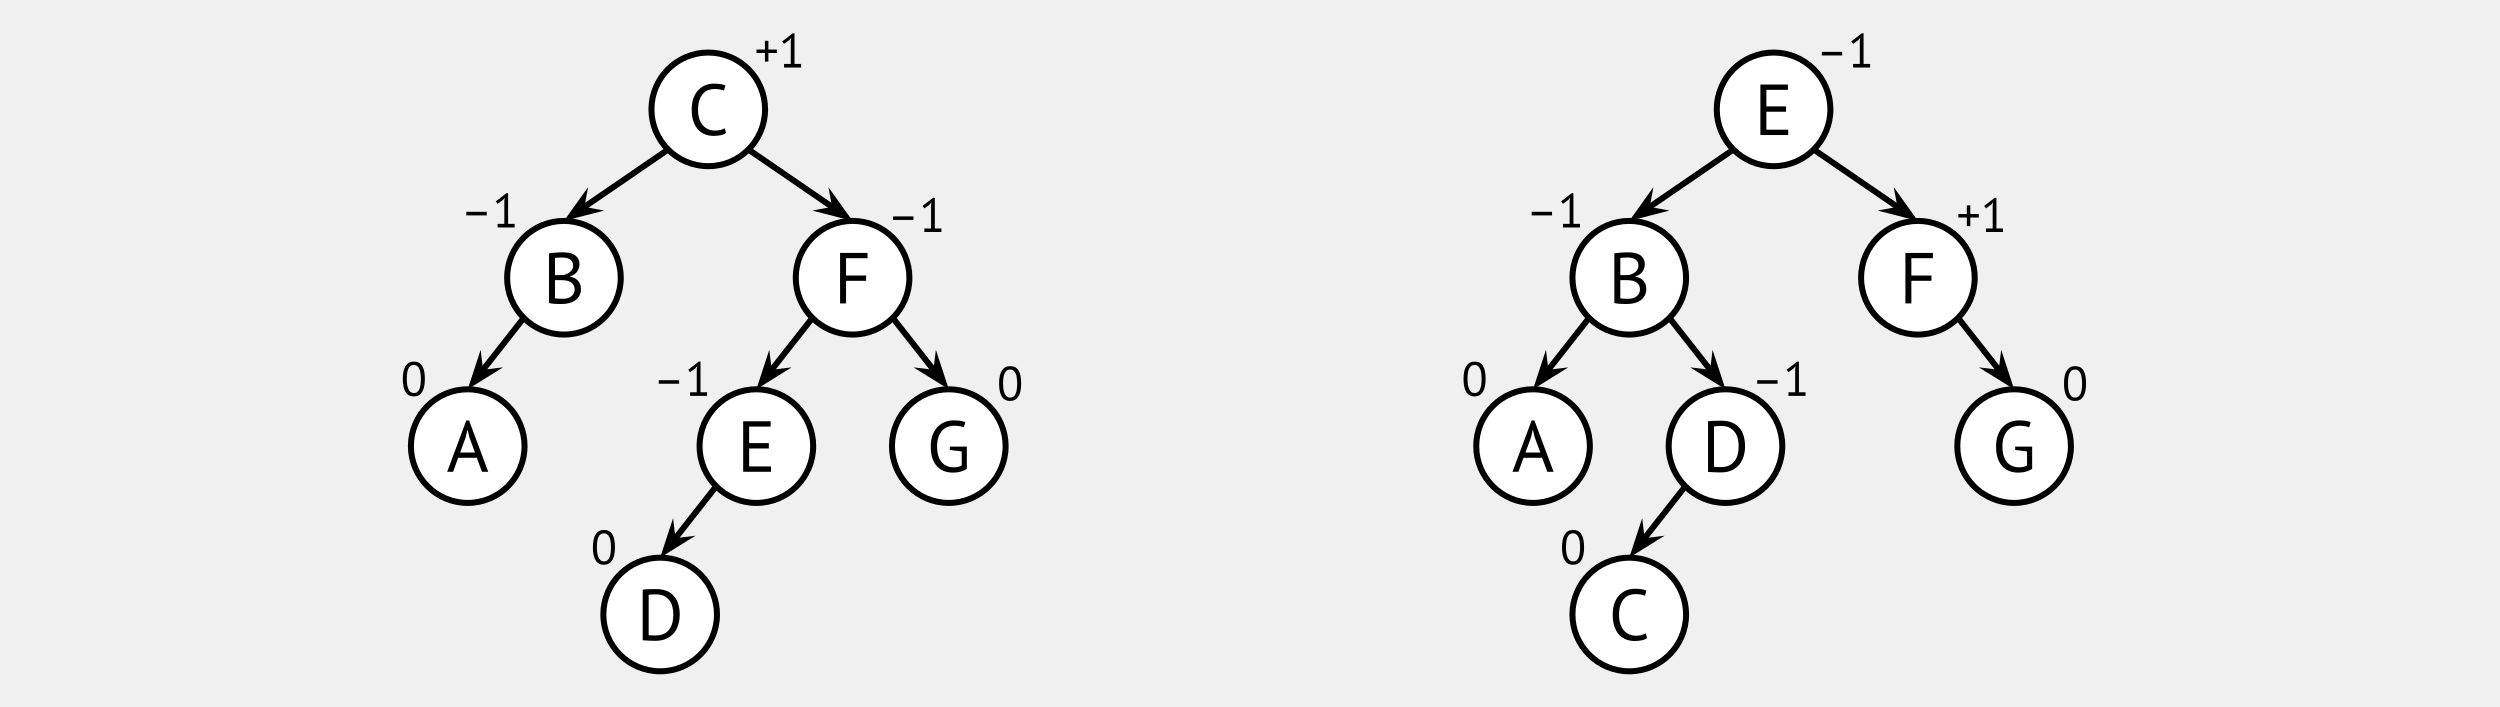
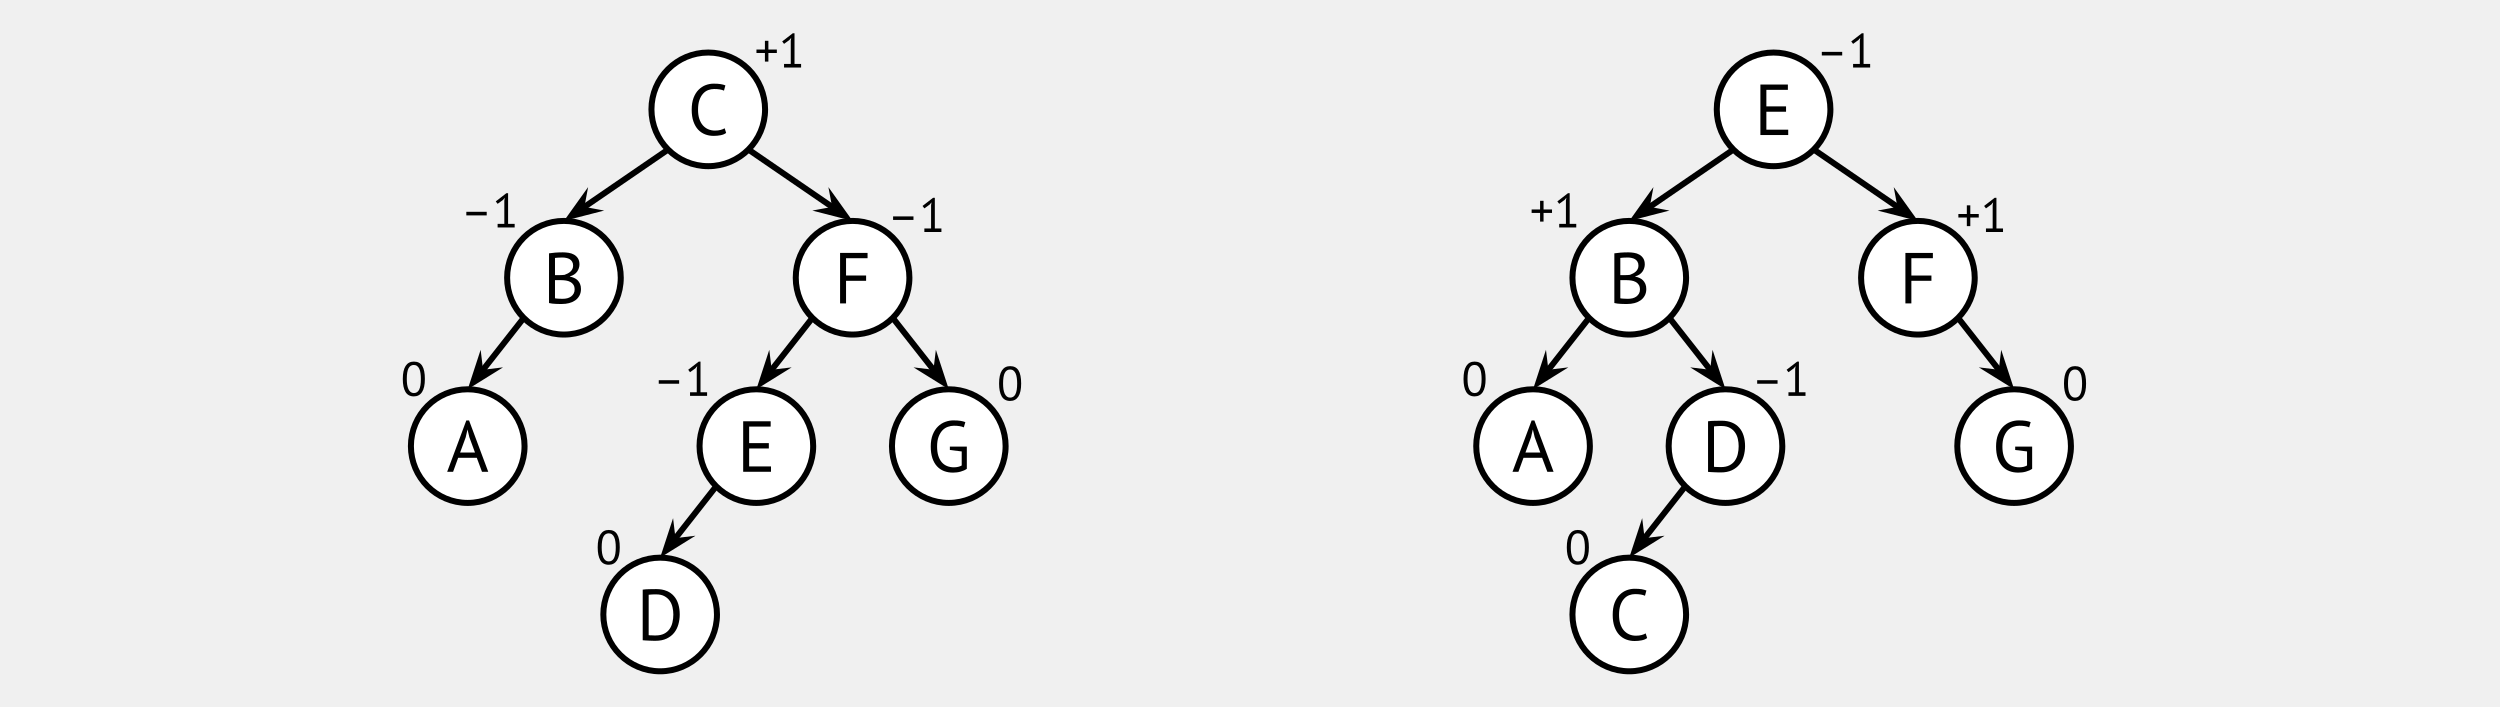
<svg xmlns="http://www.w3.org/2000/svg" version="1.1" viewBox="0.0 0.0 831.496 235.087" fill="none" stroke="none" stroke-linecap="square" stroke-miterlimit="10">
  <clipPath id="p.0">
    <path d="m0 0l831.496 0l0 235.087l-831.496 0l0 -235.087z" clip-rule="nonzero" />
  </clipPath>
  <g clip-path="url(#p.0)">
    <path fill="#000000" fill-opacity="0.0" d="m0 0l831.496 0l0 235.087l-831.496 0z" fill-rule="evenodd" />
    <path fill="#000000" fill-opacity="0.0" d="m240.458 5.354l37.795 0l0 22.677l-37.795 0z" fill-rule="evenodd" />
    <path fill="#000000" d="m251.597 16.468l2.812 0l0 -2.891l1.156 0l0 2.891l2.812 0l0 1.156l-2.812 0l0 2.875l-1.156 0l0 -2.875l-2.812 0l0 -1.156zm9.174 4.797l2.234 0l0 -7.734l0.156 -0.953l-0.641 0.75l-1.75 1.266l-0.609 -0.812l3.516 -2.719l0.578 0l0 10.203l2.188 0l0 1.188l-5.672 0l0 -1.188z" fill-rule="nonzero" />
    <path fill="#000000" fill-opacity="0.0" d="m285.888 60.07l37.795 0l0 22.677l-37.795 0z" fill-rule="evenodd" />
    <path fill="#000000" d="m297.037 71.965l6.781 0l0 1.188l-6.781 0l0 -1.188zm10.404 4.016l2.234 0l0 -7.734l0.156 -0.953l-0.641 0.75l-1.75 1.266l-0.609 -0.812l3.516 -2.719l0.578 0l0 10.203l2.188 0l0 1.188l-5.672 0l0 -1.188z" fill-rule="nonzero" />
    <path fill="#000000" fill-opacity="0.0" d="m143.951 58.554l37.795 0l0 22.677l-37.795 0z" fill-rule="evenodd" />
    <path fill="#000000" d="m155.1 70.45l6.781 0l0 1.188l-6.781 0l0 -1.188zm10.404 4.016l2.234 0l0 -7.734l0.156 -0.953l-0.641 0.75l-1.75 1.266l-0.609 -0.812l3.516 -2.719l0.578 0l0 10.203l2.188 0l0 1.188l-5.672 0l0 -1.188z" fill-rule="nonzero" />
    <path fill="#ffffff" d="m216.668 36.373c0 -10.437 8.461 -18.898 18.898 -18.898c5.012 0 9.819 1.991 13.363 5.535c3.544 3.544 5.535 8.351 5.535 13.363c0 10.437 -8.461 18.898 -18.898 18.898c-10.437 0 -18.898 -8.461 -18.898 -18.898z" fill-rule="evenodd" />
    <path stroke="#000000" stroke-width="2.0" stroke-linejoin="round" stroke-linecap="butt" d="m216.668 36.373c0 -10.437 8.461 -18.898 18.898 -18.898c5.012 0 9.819 1.991 13.363 5.535c3.544 3.544 5.535 8.351 5.535 13.363c0 10.437 -8.461 18.898 -18.898 18.898c-10.437 0 -18.898 -8.461 -18.898 -18.898z" fill-rule="evenodd" />
    <path fill="#000000" d="m241.51 44.21q-0.719 0.562 -1.828 0.766q-1.109 0.219 -2.359 0.219q-1.5 0 -2.828 -0.516q-1.312 -0.516 -2.297 -1.562q-0.984 -1.062 -1.562 -2.703q-0.578 -1.641 -0.578 -3.906q0 -2.344 0.625 -3.984q0.641 -1.656 1.688 -2.687q1.047 -1.047 2.344 -1.531q1.297 -0.484 2.641 -0.484q1.438 0 2.344 0.156q0.922 0.156 1.562 0.422l-0.469 1.75q-1.156 -0.547 -3.297 -0.547q-0.984 0 -1.953 0.359q-0.953 0.359 -1.703 1.188q-0.75 0.812 -1.219 2.141q-0.453 1.312 -0.453 3.219q0 1.734 0.422 3.031q0.438 1.297 1.188 2.156q0.766 0.859 1.781 1.297q1.031 0.438 2.234 0.438q1.078 0 1.875 -0.219q0.812 -0.219 1.359 -0.547l0.484 1.547z" fill-rule="nonzero" />
    <path fill="#ffffff" d="m168.668 92.373c0 -10.437 8.461 -18.898 18.898 -18.898c5.012 0 9.819 1.991 13.363 5.535c3.544 3.544 5.535 8.351 5.535 13.363c0 10.437 -8.461 18.898 -18.898 18.898c-10.437 0 -18.898 -8.461 -18.898 -18.898z" fill-rule="evenodd" />
    <path stroke="#000000" stroke-width="2.0" stroke-linejoin="round" stroke-linecap="butt" d="m168.668 92.373c0 -10.437 8.461 -18.898 18.898 -18.898c5.012 0 9.819 1.991 13.363 5.535c3.544 3.544 5.535 8.351 5.535 13.363c0 10.437 -8.461 18.898 -18.898 18.898c-10.437 0 -18.898 -8.461 -18.898 -18.898z" fill-rule="evenodd" />
    <path fill="#000000" d="m192.729 87.96q0 0.594 -0.203 1.219q-0.188 0.625 -0.578 1.172q-0.375 0.531 -0.984 0.938q-0.594 0.406 -1.406 0.625l0 0.094q0.719 0.125 1.375 0.422q0.672 0.281 1.172 0.781q0.5 0.5 0.812 1.219q0.312 0.719 0.312 1.703q0 1.297 -0.547 2.25q-0.531 0.953 -1.406 1.547q-0.875 0.594 -2.016 0.891q-1.125 0.281 -2.297 0.281q-0.406 0 -0.969 0q-0.547 0 -1.141 -0.031q-0.594 -0.031 -1.203 -0.094q-0.594 -0.062 -1.047 -0.188l0 -16.531q0.875 -0.141 2.047 -0.234q1.188 -0.094 2.578 -0.094q0.938 0 1.906 0.156q0.969 0.141 1.766 0.594q0.797 0.438 1.312 1.234q0.516 0.797 0.516 2.047zm-5.578 11.422q0.781 0 1.5 -0.172q0.719 -0.188 1.266 -0.578q0.547 -0.406 0.875 -0.984q0.328 -0.578 0.328 -1.359q0 -0.984 -0.406 -1.578q-0.391 -0.609 -1.031 -0.938q-0.625 -0.344 -1.422 -0.469q-0.797 -0.125 -1.578 -0.125l-2.094 0l0 6.031q0.172 0.047 0.484 0.078q0.312 0.016 0.672 0.047q0.359 0.016 0.734 0.031q0.391 0.016 0.672 0.016zm-1.312 -7.875q0.406 0 0.984 -0.016q0.578 -0.031 0.953 -0.078q0.578 -0.203 1.078 -0.469q0.516 -0.281 0.906 -0.641q0.391 -0.375 0.625 -0.859q0.234 -0.5 0.234 -1.078q0 -0.797 -0.312 -1.312q-0.297 -0.516 -0.797 -0.828q-0.5 -0.312 -1.156 -0.438q-0.641 -0.141 -1.312 -0.141q-0.797 0 -1.453 0.047q-0.656 0.031 -1.0 0.094l0 5.719l1.25 0z" fill-rule="nonzero" />
    <path fill="#ffffff" d="m264.668 92.373c0 -10.437 8.461 -18.898 18.898 -18.898c5.012 0 9.819 1.991 13.363 5.535c3.544 3.544 5.535 8.351 5.535 13.363c0 10.437 -8.461 18.898 -18.898 18.898c-10.437 0 -18.898 -8.461 -18.898 -18.898z" fill-rule="evenodd" />
    <path stroke="#000000" stroke-width="2.0" stroke-linejoin="round" stroke-linecap="butt" d="m264.668 92.373c0 -10.437 8.461 -18.898 18.898 -18.898c5.012 0 9.819 1.991 13.363 5.535c3.544 3.544 5.535 8.351 5.535 13.363c0 10.437 -8.461 18.898 -18.898 18.898c-10.437 0 -18.898 -8.461 -18.898 -18.898z" fill-rule="evenodd" />
    <path fill="#000000" d="m279.408 84.116l9.141 0l0 1.766l-7.156 0l0 5.75l6.672 0l0 1.766l-6.672 0l0 7.516l-1.984 0l0 -16.797z" fill-rule="nonzero" />
    <path fill="#000000" fill-opacity="0.0" d="m222.203 49.735l-34.646 23.748" fill-rule="evenodd" />
    <path stroke="#000000" stroke-width="2.0" stroke-linejoin="round" stroke-linecap="butt" d="m222.203 49.735l-28.992 19.873" fill-rule="evenodd" />
    <path fill="#000000" stroke="#000000" stroke-width="2.0" stroke-linecap="butt" d="m193.211 69.608l0.584 -3.127l-3.825 5.349l6.369 -1.639z" fill-rule="evenodd" />
    <path fill="#000000" fill-opacity="0.0" d="m248.928 49.735l34.646 23.748" fill-rule="evenodd" />
    <path stroke="#000000" stroke-width="2.0" stroke-linejoin="round" stroke-linecap="butt" d="m248.928 49.735l28.992 19.873" fill-rule="evenodd" />
    <path fill="#000000" stroke="#000000" stroke-width="2.0" stroke-linecap="butt" d="m277.92 69.608l-3.127 0.584l6.369 1.639l-3.825 -5.349z" fill-rule="evenodd" />
    <path fill="#000000" fill-opacity="0.0" d="m125.657 114.555l23.969 0l0 22.677l-23.969 0z" fill-rule="evenodd" />
    <path fill="#000000" d="m133.969 126.06q0 -2.891 0.938 -4.344q0.938 -1.453 2.734 -1.453q1.922 0 2.797 1.438q0.875 1.422 0.875 4.359q0 2.875 -0.938 4.328q-0.938 1.453 -2.734 1.453q-1.906 0 -2.797 -1.516q-0.875 -1.516 -0.875 -4.266zm1.328 0q0 1.031 0.125 1.891q0.141 0.859 0.422 1.484q0.297 0.609 0.734 0.953q0.453 0.344 1.062 0.344q1.203 0 1.766 -1.125q0.578 -1.141 0.578 -3.547q0 -1.031 -0.125 -1.891q-0.109 -0.875 -0.391 -1.484q-0.281 -0.625 -0.734 -0.953q-0.438 -0.344 -1.094 -0.344q-1.203 0 -1.781 1.141q-0.562 1.125 -0.562 3.531z" fill-rule="nonzero" />
    <path fill="#ffffff" d="m136.668 148.373c0 -10.437 8.461 -18.898 18.898 -18.898c5.012 0 9.819 1.991 13.363 5.535c3.544 3.544 5.535 8.351 5.535 13.363c0 10.437 -8.461 18.898 -18.898 18.898c-10.437 0 -18.898 -8.461 -18.898 -18.898z" fill-rule="evenodd" />
    <path stroke="#000000" stroke-width="2.0" stroke-linejoin="round" stroke-linecap="butt" d="m136.668 148.373c0 -10.437 8.461 -18.898 18.898 -18.898c5.012 0 9.819 1.991 13.363 5.535c3.544 3.544 5.535 8.351 5.535 13.363c0 10.437 -8.461 18.898 -18.898 18.898c-10.437 0 -18.898 -8.461 -18.898 -18.898z" fill-rule="evenodd" />
    <path fill="#000000" d="m158.577 152.256l-6.188 0l-1.688 4.656l-1.969 0l6.359 -17.062l0.922 0l6.375 17.062l-2.078 0l-1.734 -4.656zm-5.547 -1.734l4.953 0l-1.875 -5.109l-0.609 -2.547l-0.016 0l-0.594 2.594l-1.859 5.062z" fill-rule="nonzero" />
    <path fill="#000000" fill-opacity="0.0" d="m174.203 105.735l-18.646 23.748" fill-rule="evenodd" />
    <path stroke="#000000" stroke-width="2.0" stroke-linejoin="round" stroke-linecap="butt" d="m174.203 105.735l-14.413 18.357" fill-rule="evenodd" />
    <path fill="#000000" stroke="#000000" stroke-width="2.0" stroke-linecap="butt" d="m159.79 124.092l-0.38 -3.158l-2.047 6.249l5.585 -3.471z" fill-rule="evenodd" />
    <path fill="#000000" fill-opacity="0.0" d="m207.951 114.554l37.795 0l0 22.677l-37.795 0z" fill-rule="evenodd" />
    <path fill="#000000" d="m219.1 126.45l6.781 0l0 1.188l-6.781 0l0 -1.188zm10.404 4.016l2.234 0l0 -7.734l0.156 -0.953l-0.641 0.75l-1.75 1.266l-0.609 -0.812l3.516 -2.719l0.578 0l0 10.203l2.188 0l0 1.188l-5.672 0l0 -1.188z" fill-rule="nonzero" />
    <path fill="#ffffff" d="m232.668 148.373c0 -10.437 8.461 -18.898 18.898 -18.898c5.012 0 9.819 1.991 13.363 5.535c3.544 3.544 5.535 8.351 5.535 13.363c0 10.437 -8.461 18.898 -18.898 18.898c-10.437 0 -18.898 -8.461 -18.898 -18.898z" fill-rule="evenodd" />
    <path stroke="#000000" stroke-width="2.0" stroke-linejoin="round" stroke-linecap="butt" d="m232.668 148.373c0 -10.437 8.461 -18.898 18.898 -18.898c5.012 0 9.819 1.991 13.363 5.535c3.544 3.544 5.535 8.351 5.535 13.363c0 10.437 -8.461 18.898 -18.898 18.898c-10.437 0 -18.898 -8.461 -18.898 -18.898z" fill-rule="evenodd" />
    <path fill="#000000" d="m247.18 140.116l9.141 0l0 1.766l-7.156 0l0 5.5l6.547 0l0 1.781l-6.547 0l0 5.969l7.266 0l0 1.781l-9.25 0l0 -16.797z" fill-rule="nonzero" />
    <path fill="#000000" fill-opacity="0.0" d="m270.203 105.735l-18.646 23.748" fill-rule="evenodd" />
    <path stroke="#000000" stroke-width="2.0" stroke-linejoin="round" stroke-linecap="butt" d="m270.203 105.735l-14.413 18.357" fill-rule="evenodd" />
    <path fill="#000000" stroke="#000000" stroke-width="2.0" stroke-linecap="butt" d="m255.79 124.092l-0.38 -3.158l-2.047 6.249l5.585 -3.471z" fill-rule="evenodd" />
-     <path fill="#000000" fill-opacity="0.0" d="m181.966 170.554l37.795 0l0 22.677l-37.795 0z" fill-rule="evenodd" />
-     <path fill="#000000" d="m197.192 182.059q0 -2.891 0.938 -4.344q0.938 -1.453 2.734 -1.453q1.922 0 2.797 1.438q0.875 1.422 0.875 4.359q0 2.875 -0.938 4.328q-0.938 1.453 -2.734 1.453q-1.906 0 -2.797 -1.516q-0.875 -1.516 -0.875 -4.266zm1.328 0q0 1.031 0.125 1.891q0.141 0.859 0.422 1.484q0.297 0.609 0.734 0.953q0.453 0.344 1.062 0.344q1.203 0 1.766 -1.125q0.578 -1.141 0.578 -3.547q0 -1.031 -0.125 -1.891q-0.109 -0.875 -0.391 -1.484q-0.281 -0.625 -0.734 -0.953q-0.438 -0.344 -1.094 -0.344q-1.203 0 -1.781 1.141q-0.562 1.125 -0.562 3.531z" fill-rule="nonzero" />
+     <path fill="#000000" fill-opacity="0.0" d="m183.566 170.554l37.795 0l0 22.677l-37.795 0z" fill-rule="evenodd" />
+     <path fill="#000000" d="m198.792 182.059q0 -2.891 0.938 -4.344q0.938 -1.453 2.734 -1.453q1.922 0 2.797 1.438q0.875 1.422 0.875 4.359q0 2.875 -0.938 4.328q-0.938 1.453 -2.734 1.453q-1.906 0 -2.797 -1.516q-0.875 -1.516 -0.875 -4.266zm1.328 0q0 1.031 0.125 1.891q0.141 0.859 0.422 1.484q0.297 0.609 0.734 0.953q0.453 0.344 1.062 0.344q1.203 0 1.766 -1.125q0.578 -1.141 0.578 -3.547q0 -1.031 -0.125 -1.891q-0.109 -0.875 -0.391 -1.484q-0.281 -0.625 -0.734 -0.953q-0.438 -0.344 -1.094 -0.344q-1.203 0 -1.781 1.141q-0.562 1.125 -0.562 3.531z" fill-rule="nonzero" />
    <path fill="#ffffff" d="m200.668 204.373c0 -10.437 8.461 -18.898 18.898 -18.898c5.012 0 9.819 1.991 13.363 5.535c3.544 3.544 5.535 8.351 5.535 13.363c0 10.437 -8.461 18.898 -18.898 18.898c-10.437 0 -18.898 -8.461 -18.898 -18.898z" fill-rule="evenodd" />
    <path stroke="#000000" stroke-width="2.0" stroke-linejoin="round" stroke-linecap="butt" d="m200.668 204.373c0 -10.437 8.461 -18.898 18.898 -18.898c5.012 0 9.819 1.991 13.363 5.535c3.544 3.544 5.535 8.351 5.535 13.363c0 10.437 -8.461 18.898 -18.898 18.898c-10.437 0 -18.898 -8.461 -18.898 -18.898z" fill-rule="evenodd" />
    <path fill="#000000" d="m213.764 196.116q0.453 -0.078 1.016 -0.109q0.562 -0.031 1.172 -0.047q0.609 -0.016 1.203 -0.016q0.594 -0.016 1.094 -0.016q2.016 0 3.484 0.625q1.484 0.609 2.438 1.734q0.969 1.109 1.438 2.672q0.469 1.562 0.469 3.438q0 1.703 -0.453 3.281q-0.438 1.562 -1.406 2.781q-0.953 1.203 -2.5 1.938q-1.531 0.734 -3.719 0.734q-0.375 0 -0.984 -0.016q-0.609 -0.016 -1.266 -0.047q-0.641 -0.031 -1.203 -0.062q-0.547 -0.016 -0.781 -0.062l0 -16.828zm4.531 1.578q-0.312 0 -0.688 0q-0.375 0 -0.734 0.031q-0.359 0.016 -0.656 0.047q-0.297 0.016 -0.469 0.047l0 13.438q0.125 0.031 0.453 0.047q0.344 0 0.703 0.016q0.359 0.016 0.688 0.031q0.344 0 0.469 0q1.672 0 2.812 -0.578q1.141 -0.578 1.812 -1.547q0.688 -0.969 0.969 -2.219q0.297 -1.266 0.297 -2.609q0 -1.188 -0.266 -2.375q-0.25 -1.188 -0.906 -2.141q-0.641 -0.953 -1.734 -1.562q-1.094 -0.625 -2.75 -0.625z" fill-rule="nonzero" />
    <path fill="#000000" fill-opacity="0.0" d="m238.203 161.735l-18.646 23.748" fill-rule="evenodd" />
    <path stroke="#000000" stroke-width="2.0" stroke-linejoin="round" stroke-linecap="butt" d="m238.203 161.735l-14.413 18.357" fill-rule="evenodd" />
    <path fill="#000000" stroke="#000000" stroke-width="2.0" stroke-linecap="butt" d="m223.79 180.092l-0.38 -3.158l-2.047 6.249l5.585 -3.471z" fill-rule="evenodd" />
    <path fill="#000000" fill-opacity="0.0" d="m317.067 116.07l37.795 0l0 22.677l-37.795 0z" fill-rule="evenodd" />
    <path fill="#000000" d="m332.292 127.574q0 -2.891 0.938 -4.344q0.938 -1.453 2.734 -1.453q1.922 0 2.797 1.438q0.875 1.422 0.875 4.359q0 2.875 -0.938 4.328q-0.938 1.453 -2.734 1.453q-1.906 0 -2.797 -1.516q-0.875 -1.516 -0.875 -4.266zm1.328 0q0 1.031 0.125 1.891q0.141 0.859 0.422 1.484q0.297 0.609 0.734 0.953q0.453 0.344 1.062 0.344q1.203 0 1.766 -1.125q0.578 -1.141 0.578 -3.547q0 -1.031 -0.125 -1.891q-0.109 -0.875 -0.391 -1.484q-0.281 -0.625 -0.734 -0.953q-0.438 -0.344 -1.094 -0.344q-1.203 0 -1.781 1.141q-0.562 1.125 -0.562 3.531z" fill-rule="nonzero" />
    <path fill="#ffffff" d="m296.668 148.373c0 -10.437 8.461 -18.898 18.898 -18.898c5.012 0 9.819 1.991 13.363 5.535c3.544 3.544 5.535 8.351 5.535 13.363c0 10.437 -8.461 18.898 -18.898 18.898c-10.437 0 -18.898 -8.461 -18.898 -18.898z" fill-rule="evenodd" />
    <path stroke="#000000" stroke-width="2.0" stroke-linejoin="round" stroke-linecap="butt" d="m296.668 148.373c0 -10.437 8.461 -18.898 18.898 -18.898c5.012 0 9.819 1.991 13.363 5.535c3.544 3.544 5.535 8.351 5.535 13.363c0 10.437 -8.461 18.898 -18.898 18.898c-10.437 0 -18.898 -8.461 -18.898 -18.898z" fill-rule="evenodd" />
    <path fill="#000000" d="m315.925 148.538l5.641 0l0 7.391q-0.391 0.281 -0.938 0.531q-0.531 0.234 -1.141 0.406q-0.609 0.172 -1.266 0.25q-0.656 0.078 -1.281 0.078q-1.609 0 -2.953 -0.516q-1.344 -0.516 -2.328 -1.578q-0.984 -1.062 -1.547 -2.703q-0.547 -1.656 -0.547 -3.891q0 -2.328 0.672 -3.984q0.672 -1.656 1.75 -2.688q1.078 -1.047 2.422 -1.531q1.344 -0.484 2.688 -0.484q1.438 0 2.375 0.156q0.938 0.156 1.594 0.422l-0.5 1.75q-1.156 -0.547 -3.297 -0.547q-1.0 0 -2.0 0.359q-1.0 0.344 -1.797 1.156q-0.781 0.812 -1.297 2.141q-0.5 1.312 -0.5 3.25q0 1.781 0.406 3.078q0.406 1.297 1.141 2.156q0.734 0.844 1.766 1.266q1.031 0.422 2.266 0.422q1.531 0 2.609 -0.609l0 -4.672l-3.938 -0.484l0 -1.125z" fill-rule="nonzero" />
    <path fill="#000000" fill-opacity="0.0" d="m296.928 105.735l18.646 23.748" fill-rule="evenodd" />
    <path stroke="#000000" stroke-width="2.0" stroke-linejoin="round" stroke-linecap="butt" d="m296.928 105.735l14.413 18.357" fill-rule="evenodd" />
    <path fill="#000000" stroke="#000000" stroke-width="2.0" stroke-linecap="butt" d="m311.341 124.092l-3.158 -0.38l5.585 3.471l-2.047 -6.249z" fill-rule="evenodd" />
    <path fill="#000000" fill-opacity="0.0" d="m594.783 5.354l37.795 0l0 22.677l-37.795 0z" fill-rule="evenodd" />
    <path fill="#000000" d="m605.932 17.25l6.781 0l0 1.188l-6.781 0l0 -1.188zm10.404 4.016l2.234 0l0 -7.734l0.156 -0.953l-0.641 0.75l-1.75 1.266l-0.609 -0.812l3.516 -2.719l0.578 0l0 10.203l2.188 0l0 1.188l-5.672 0l0 -1.188z" fill-rule="nonzero" />
    <path fill="#000000" fill-opacity="0.0" d="m640.213 60.07l37.795 0l0 22.677l-37.795 0z" fill-rule="evenodd" />
    <path fill="#000000" d="m651.352 71.184l2.812 0l0 -2.891l1.156 0l0 2.891l2.812 0l0 1.156l-2.812 0l0 2.875l-1.156 0l0 -2.875l-2.812 0l0 -1.156zm9.174 4.797l2.234 0l0 -7.734l0.156 -0.953l-0.641 0.75l-1.75 1.266l-0.609 -0.812l3.516 -2.719l0.578 0l0 10.203l2.188 0l0 1.188l-5.672 0l0 -1.188z" fill-rule="nonzero" />
    <path fill="#000000" fill-opacity="0.0" d="m498.276 58.554l37.795 0l0 22.677l-37.795 0z" fill-rule="evenodd" />
-     <path fill="#000000" d="m509.425 70.45l6.781 0l0 1.188l-6.781 0l0 -1.188zm10.404 4.016l2.234 0l0 -7.734l0.156 -0.953l-0.641 0.75l-1.75 1.266l-0.609 -0.812l3.516 -2.719l0.578 0l0 10.203l2.188 0l0 1.188l-5.672 0l0 -1.188z" fill-rule="nonzero" />
+     <path fill="#000000" d="m509.415 69.669l2.813 0l0 -2.891l1.156 0l0 2.891l2.812 0l0 1.156l-2.812 0l0 2.875l-1.156 0l0 -2.875l-2.813 0l0 -1.156zm9.174 4.797l2.234 0l0 -7.734l0.156 -0.953l-0.641 0.75l-1.75 1.266l-0.609 -0.812l3.516 -2.719l0.578 0l0 10.203l2.188 0l0 1.188l-5.672 0l0 -1.188z" fill-rule="nonzero" />
    <path fill="#ffffff" d="m570.993 36.373c0 -10.437 8.461 -18.898 18.898 -18.898c5.012 0 9.819 1.991 13.363 5.535c3.544 3.544 5.535 8.351 5.535 13.363c0 10.437 -8.461 18.898 -18.898 18.898c-10.437 0 -18.898 -8.461 -18.898 -18.898z" fill-rule="evenodd" />
    <path stroke="#000000" stroke-width="2.0" stroke-linejoin="round" stroke-linecap="butt" d="m570.993 36.373c0 -10.437 8.461 -18.898 18.898 -18.898c5.012 0 9.819 1.991 13.363 5.535c3.544 3.544 5.535 8.351 5.535 13.363c0 10.437 -8.461 18.898 -18.898 18.898c-10.437 0 -18.898 -8.461 -18.898 -18.898z" fill-rule="evenodd" />
    <path fill="#000000" d="m585.505 28.116l9.141 0l0 1.766l-7.156 0l0 5.5l6.547 0l0 1.781l-6.547 0l0 5.969l7.266 0l0 1.781l-9.25 0l0 -16.797z" fill-rule="nonzero" />
    <path fill="#ffffff" d="m522.993 92.373c0 -10.437 8.461 -18.898 18.898 -18.898c5.012 0 9.819 1.991 13.363 5.535c3.544 3.544 5.535 8.351 5.535 13.363c0 10.437 -8.461 18.898 -18.898 18.898c-10.437 0 -18.898 -8.461 -18.898 -18.898z" fill-rule="evenodd" />
    <path stroke="#000000" stroke-width="2.0" stroke-linejoin="round" stroke-linecap="butt" d="m522.993 92.373c0 -10.437 8.461 -18.898 18.898 -18.898c5.012 0 9.819 1.991 13.363 5.535c3.544 3.544 5.535 8.351 5.535 13.363c0 10.437 -8.461 18.898 -18.898 18.898c-10.437 0 -18.898 -8.461 -18.898 -18.898z" fill-rule="evenodd" />
    <path fill="#000000" d="m547.054 87.96q0 0.594 -0.203 1.219q-0.188 0.625 -0.578 1.172q-0.375 0.531 -0.984 0.938q-0.594 0.406 -1.406 0.625l0 0.094q0.719 0.125 1.375 0.422q0.672 0.281 1.172 0.781q0.5 0.5 0.812 1.219q0.312 0.719 0.312 1.703q0 1.297 -0.547 2.25q-0.531 0.953 -1.406 1.547q-0.875 0.594 -2.016 0.891q-1.125 0.281 -2.297 0.281q-0.406 0 -0.969 0q-0.547 0 -1.141 -0.031q-0.594 -0.031 -1.203 -0.094q-0.594 -0.062 -1.047 -0.188l0 -16.531q0.875 -0.141 2.047 -0.234q1.188 -0.094 2.578 -0.094q0.938 0 1.906 0.156q0.969 0.141 1.766 0.594q0.797 0.438 1.312 1.234q0.516 0.797 0.516 2.047zm-5.578 11.422q0.781 0 1.5 -0.172q0.719 -0.188 1.266 -0.578q0.547 -0.406 0.875 -0.984q0.328 -0.578 0.328 -1.359q0 -0.984 -0.406 -1.578q-0.391 -0.609 -1.031 -0.938q-0.625 -0.344 -1.422 -0.469q-0.797 -0.125 -1.578 -0.125l-2.094 0l0 6.031q0.172 0.047 0.484 0.078q0.312 0.016 0.672 0.047q0.359 0.016 0.734 0.031q0.391 0.016 0.672 0.016zm-1.312 -7.875q0.406 0 0.984 -0.016q0.578 -0.031 0.953 -0.078q0.578 -0.203 1.078 -0.469q0.516 -0.281 0.906 -0.641q0.391 -0.375 0.625 -0.859q0.234 -0.5 0.234 -1.078q0 -0.797 -0.312 -1.312q-0.297 -0.516 -0.797 -0.828q-0.5 -0.312 -1.156 -0.438q-0.641 -0.141 -1.312 -0.141q-0.797 0 -1.453 0.047q-0.656 0.031 -1.0 0.094l0 5.719l1.25 0z" fill-rule="nonzero" />
    <path fill="#ffffff" d="m618.993 92.373c0 -10.437 8.461 -18.898 18.898 -18.898c5.012 0 9.819 1.991 13.363 5.535c3.544 3.544 5.535 8.351 5.535 13.363c0 10.437 -8.461 18.898 -18.898 18.898c-10.437 0 -18.898 -8.461 -18.898 -18.898z" fill-rule="evenodd" />
    <path stroke="#000000" stroke-width="2.0" stroke-linejoin="round" stroke-linecap="butt" d="m618.993 92.373c0 -10.437 8.461 -18.898 18.898 -18.898c5.012 0 9.819 1.991 13.363 5.535c3.544 3.544 5.535 8.351 5.535 13.363c0 10.437 -8.461 18.898 -18.898 18.898c-10.437 0 -18.898 -8.461 -18.898 -18.898z" fill-rule="evenodd" />
    <path fill="#000000" d="m633.733 84.116l9.141 0l0 1.766l-7.156 0l0 5.75l6.672 0l0 1.766l-6.672 0l0 7.516l-1.984 0l0 -16.797z" fill-rule="nonzero" />
    <path fill="#000000" fill-opacity="0.0" d="m576.528 49.735l-34.646 23.748" fill-rule="evenodd" />
    <path stroke="#000000" stroke-width="2.0" stroke-linejoin="round" stroke-linecap="butt" d="m576.528 49.735l-28.992 19.873" fill-rule="evenodd" />
    <path fill="#000000" stroke="#000000" stroke-width="2.0" stroke-linecap="butt" d="m547.536 69.608l0.584 -3.127l-3.825 5.349l6.369 -1.639z" fill-rule="evenodd" />
    <path fill="#000000" fill-opacity="0.0" d="m603.253 49.735l34.646 23.748" fill-rule="evenodd" />
    <path stroke="#000000" stroke-width="2.0" stroke-linejoin="round" stroke-linecap="butt" d="m603.253 49.735l28.992 19.873" fill-rule="evenodd" />
    <path fill="#000000" stroke="#000000" stroke-width="2.0" stroke-linecap="butt" d="m632.245 69.608l-3.127 0.584l6.369 1.639l-3.825 -5.349z" fill-rule="evenodd" />
    <path fill="#000000" fill-opacity="0.0" d="m471.54 114.554l37.795 0l0 22.677l-37.795 0z" fill-rule="evenodd" />
    <path fill="#000000" d="m486.765 126.059q0 -2.891 0.938 -4.344q0.938 -1.453 2.734 -1.453q1.922 0 2.797 1.438q0.875 1.422 0.875 4.359q0 2.875 -0.938 4.328q-0.938 1.453 -2.734 1.453q-1.906 0 -2.797 -1.516q-0.875 -1.516 -0.875 -4.266zm1.328 0q0 1.031 0.125 1.891q0.141 0.859 0.422 1.484q0.297 0.609 0.734 0.953q0.453 0.344 1.062 0.344q1.203 0 1.766 -1.125q0.578 -1.141 0.578 -3.547q0 -1.031 -0.125 -1.891q-0.109 -0.875 -0.391 -1.484q-0.281 -0.625 -0.734 -0.953q-0.438 -0.344 -1.094 -0.344q-1.203 0 -1.781 1.141q-0.562 1.125 -0.562 3.531z" fill-rule="nonzero" />
    <path fill="#ffffff" d="m490.993 148.373c0 -10.437 8.461 -18.898 18.898 -18.898c5.012 0 9.819 1.991 13.363 5.535c3.544 3.544 5.535 8.351 5.535 13.363c0 10.437 -8.461 18.898 -18.898 18.898c-10.437 0 -18.898 -8.461 -18.898 -18.898z" fill-rule="evenodd" />
    <path stroke="#000000" stroke-width="2.0" stroke-linejoin="round" stroke-linecap="butt" d="m490.993 148.373c0 -10.437 8.461 -18.898 18.898 -18.898c5.012 0 9.819 1.991 13.363 5.535c3.544 3.544 5.535 8.351 5.535 13.363c0 10.437 -8.461 18.898 -18.898 18.898c-10.437 0 -18.898 -8.461 -18.898 -18.898z" fill-rule="evenodd" />
    <path fill="#000000" d="m512.902 152.256l-6.188 0l-1.688 4.656l-1.969 0l6.359 -17.062l0.922 0l6.375 17.062l-2.078 0l-1.734 -4.656zm-5.547 -1.734l4.953 0l-1.875 -5.109l-0.609 -2.547l-0.016 0l-0.594 2.594l-1.859 5.062z" fill-rule="nonzero" />
    <path fill="#000000" fill-opacity="0.0" d="m528.528 105.735l-18.646 23.748" fill-rule="evenodd" />
    <path stroke="#000000" stroke-width="2.0" stroke-linejoin="round" stroke-linecap="butt" d="m528.528 105.735l-14.413 18.357" fill-rule="evenodd" />
    <path fill="#000000" stroke="#000000" stroke-width="2.0" stroke-linecap="butt" d="m514.115 124.092l-0.38 -3.158l-2.047 6.249l5.585 -3.471z" fill-rule="evenodd" />
    <path fill="#000000" fill-opacity="0.0" d="m573.284 114.554l37.795 0l0 22.677l-37.795 0z" fill-rule="evenodd" />
    <path fill="#000000" d="m584.432 126.45l6.781 0l0 1.188l-6.781 0l0 -1.188zm10.404 4.016l2.234 0l0 -7.734l0.156 -0.953l-0.641 0.75l-1.75 1.266l-0.609 -0.812l3.516 -2.719l0.578 0l0 10.203l2.188 0l0 1.188l-5.672 0l0 -1.188z" fill-rule="nonzero" />
    <path fill="#ffffff" d="m554.993 148.373c0 -10.437 8.461 -18.898 18.898 -18.898c5.012 0 9.819 1.991 13.363 5.535c3.544 3.544 5.535 8.351 5.535 13.363c0 10.437 -8.461 18.898 -18.898 18.898c-10.437 0 -18.898 -8.461 -18.898 -18.898z" fill-rule="evenodd" />
    <path stroke="#000000" stroke-width="2.0" stroke-linejoin="round" stroke-linecap="butt" d="m554.993 148.373c0 -10.437 8.461 -18.898 18.898 -18.898c5.012 0 9.819 1.991 13.363 5.535c3.544 3.544 5.535 8.351 5.535 13.363c0 10.437 -8.461 18.898 -18.898 18.898c-10.437 0 -18.898 -8.461 -18.898 -18.898z" fill-rule="evenodd" />
    <path fill="#000000" d="m568.09 140.116q0.453 -0.078 1.016 -0.109q0.562 -0.031 1.172 -0.047q0.609 -0.016 1.203 -0.016q0.594 -0.016 1.094 -0.016q2.016 0 3.484 0.625q1.484 0.609 2.438 1.734q0.969 1.109 1.438 2.672q0.469 1.562 0.469 3.438q0 1.703 -0.453 3.281q-0.438 1.562 -1.406 2.781q-0.953 1.203 -2.5 1.938q-1.531 0.734 -3.719 0.734q-0.375 0 -0.984 -0.016q-0.609 -0.016 -1.266 -0.047q-0.641 -0.031 -1.203 -0.062q-0.547 -0.016 -0.781 -0.062l0 -16.828zm4.531 1.578q-0.312 0 -0.688 0q-0.375 0 -0.734 0.031q-0.359 0.016 -0.656 0.047q-0.297 0.016 -0.469 0.047l0 13.438q0.125 0.031 0.453 0.047q0.344 0 0.703 0.016q0.359 0.016 0.688 0.031q0.344 0 0.469 0q1.672 0 2.812 -0.578q1.141 -0.578 1.812 -1.547q0.688 -0.969 0.969 -2.219q0.297 -1.266 0.297 -2.609q0 -1.188 -0.266 -2.375q-0.25 -1.188 -0.906 -2.141q-0.641 -0.953 -1.734 -1.562q-1.094 -0.625 -2.75 -0.625z" fill-rule="nonzero" />
    <path fill="#000000" fill-opacity="0.0" d="m555.253 105.735l18.646 23.748" fill-rule="evenodd" />
    <path stroke="#000000" stroke-width="2.0" stroke-linejoin="round" stroke-linecap="butt" d="m555.253 105.735l14.413 18.357" fill-rule="evenodd" />
    <path fill="#000000" stroke="#000000" stroke-width="2.0" stroke-linecap="butt" d="m569.666 124.092l-3.158 -0.38l5.585 3.471l-2.047 -6.249z" fill-rule="evenodd" />
-     <path fill="#000000" fill-opacity="0.0" d="m504.291 170.554l37.795 0l0 22.677l-37.795 0z" fill-rule="evenodd" />
-     <path fill="#000000" d="m519.517 182.059q0 -2.891 0.938 -4.344q0.938 -1.453 2.734 -1.453q1.922 0 2.797 1.438q0.875 1.422 0.875 4.359q0 2.875 -0.938 4.328q-0.938 1.453 -2.734 1.453q-1.906 0 -2.797 -1.516q-0.875 -1.516 -0.875 -4.266zm1.328 0q0 1.031 0.125 1.891q0.141 0.859 0.422 1.484q0.297 0.609 0.734 0.953q0.453 0.344 1.062 0.344q1.203 0 1.766 -1.125q0.578 -1.141 0.578 -3.547q0 -1.031 -0.125 -1.891q-0.109 -0.875 -0.391 -1.484q-0.281 -0.625 -0.734 -0.953q-0.438 -0.344 -1.094 -0.344q-1.203 0 -1.781 1.141q-0.562 1.125 -0.562 3.531z" fill-rule="nonzero" />
+     <path fill="#000000" fill-opacity="0.0" d="m505.892 170.554l37.795 0l0 22.677l-37.795 0z" fill-rule="evenodd" />
+     <path fill="#000000" d="m521.117 182.059q0 -2.891 0.938 -4.344q0.938 -1.453 2.734 -1.453q1.922 0 2.797 1.438q0.875 1.422 0.875 4.359q0 2.875 -0.938 4.328q-0.938 1.453 -2.734 1.453q-1.906 0 -2.797 -1.516q-0.875 -1.516 -0.875 -4.266zm1.328 0q0 1.031 0.125 1.891q0.141 0.859 0.422 1.484q0.297 0.609 0.734 0.953q0.453 0.344 1.062 0.344q1.203 0 1.766 -1.125q0.578 -1.141 0.578 -3.547q0 -1.031 -0.125 -1.891q-0.109 -0.875 -0.391 -1.484q-0.281 -0.625 -0.734 -0.953q-0.438 -0.344 -1.094 -0.344q-1.203 0 -1.781 1.141q-0.562 1.125 -0.562 3.531z" fill-rule="nonzero" />
    <path fill="#ffffff" d="m522.993 204.373c0 -10.437 8.461 -18.898 18.898 -18.898c5.012 0 9.819 1.991 13.363 5.535c3.544 3.544 5.535 8.351 5.535 13.363c0 10.437 -8.461 18.898 -18.898 18.898c-10.437 0 -18.898 -8.461 -18.898 -18.898z" fill-rule="evenodd" />
    <path stroke="#000000" stroke-width="2.0" stroke-linejoin="round" stroke-linecap="butt" d="m522.993 204.373c0 -10.437 8.461 -18.898 18.898 -18.898c5.012 0 9.819 1.991 13.363 5.535c3.544 3.544 5.535 8.351 5.535 13.363c0 10.437 -8.461 18.898 -18.898 18.898c-10.437 0 -18.898 -8.461 -18.898 -18.898z" fill-rule="evenodd" />
    <path fill="#000000" d="m547.835 212.21q-0.719 0.562 -1.828 0.766q-1.109 0.219 -2.359 0.219q-1.5 0 -2.828 -0.516q-1.312 -0.516 -2.297 -1.562q-0.984 -1.062 -1.562 -2.703q-0.578 -1.641 -0.578 -3.906q0 -2.344 0.625 -3.984q0.641 -1.656 1.688 -2.688q1.047 -1.047 2.344 -1.531q1.297 -0.484 2.641 -0.484q1.438 0 2.344 0.156q0.922 0.156 1.562 0.422l-0.469 1.75q-1.156 -0.547 -3.297 -0.547q-0.984 0 -1.953 0.359q-0.953 0.359 -1.703 1.188q-0.75 0.812 -1.219 2.141q-0.453 1.312 -0.453 3.219q0 1.734 0.422 3.031q0.438 1.297 1.188 2.156q0.766 0.859 1.781 1.297q1.031 0.438 2.234 0.438q1.078 0 1.875 -0.219q0.812 -0.219 1.359 -0.547l0.484 1.547z" fill-rule="nonzero" />
    <path fill="#000000" fill-opacity="0.0" d="m560.528 161.735l-18.646 23.748" fill-rule="evenodd" />
    <path stroke="#000000" stroke-width="2.0" stroke-linejoin="round" stroke-linecap="butt" d="m560.528 161.735l-14.413 18.357" fill-rule="evenodd" />
    <path fill="#000000" stroke="#000000" stroke-width="2.0" stroke-linecap="butt" d="m546.115 180.092l-0.38 -3.158l-2.047 6.249l5.585 -3.471z" fill-rule="evenodd" />
    <path fill="#000000" fill-opacity="0.0" d="m674.469 116.07l31.37 0l0 22.677l-31.37 0z" fill-rule="evenodd" />
    <path fill="#000000" d="m686.481 127.574q0 -2.891 0.938 -4.344q0.938 -1.453 2.734 -1.453q1.922 0 2.797 1.438q0.875 1.422 0.875 4.359q0 2.875 -0.938 4.328q-0.938 1.453 -2.734 1.453q-1.906 0 -2.797 -1.516q-0.875 -1.516 -0.875 -4.266zm1.328 0q0 1.031 0.125 1.891q0.141 0.859 0.422 1.484q0.297 0.609 0.734 0.953q0.453 0.344 1.062 0.344q1.203 0 1.766 -1.125q0.578 -1.141 0.578 -3.547q0 -1.031 -0.125 -1.891q-0.109 -0.875 -0.391 -1.484q-0.281 -0.625 -0.734 -0.953q-0.438 -0.344 -1.094 -0.344q-1.203 0 -1.781 1.141q-0.562 1.125 -0.562 3.531z" fill-rule="nonzero" />
    <path fill="#ffffff" d="m650.993 148.373c0 -10.437 8.461 -18.898 18.898 -18.898c5.012 0 9.819 1.991 13.363 5.535c3.544 3.544 5.535 8.351 5.535 13.363c0 10.437 -8.461 18.898 -18.898 18.898c-10.437 0 -18.898 -8.461 -18.898 -18.898z" fill-rule="evenodd" />
    <path stroke="#000000" stroke-width="2.0" stroke-linejoin="round" stroke-linecap="butt" d="m650.993 148.373c0 -10.437 8.461 -18.898 18.898 -18.898c5.012 0 9.819 1.991 13.363 5.535c3.544 3.544 5.535 8.351 5.535 13.363c0 10.437 -8.461 18.898 -18.898 18.898c-10.437 0 -18.898 -8.461 -18.898 -18.898z" fill-rule="evenodd" />
    <path fill="#000000" d="m670.25 148.538l5.641 0l0 7.391q-0.391 0.281 -0.938 0.531q-0.531 0.234 -1.141 0.406q-0.609 0.172 -1.266 0.25q-0.656 0.078 -1.281 0.078q-1.609 0 -2.953 -0.516q-1.344 -0.516 -2.328 -1.578q-0.984 -1.062 -1.547 -2.703q-0.547 -1.656 -0.547 -3.891q0 -2.328 0.672 -3.984q0.672 -1.656 1.75 -2.688q1.078 -1.047 2.422 -1.531q1.344 -0.484 2.688 -0.484q1.438 0 2.375 0.156q0.938 0.156 1.594 0.422l-0.5 1.75q-1.156 -0.547 -3.297 -0.547q-1.0 0 -2.0 0.359q-1.0 0.344 -1.797 1.156q-0.781 0.812 -1.297 2.141q-0.5 1.312 -0.5 3.25q0 1.781 0.406 3.078q0.406 1.297 1.141 2.156q0.734 0.844 1.766 1.266q1.031 0.422 2.266 0.422q1.531 0 2.609 -0.609l0 -4.672l-3.938 -0.484l0 -1.125z" fill-rule="nonzero" />
    <path fill="#000000" fill-opacity="0.0" d="m651.253 105.735l18.646 23.748" fill-rule="evenodd" />
    <path stroke="#000000" stroke-width="2.0" stroke-linejoin="round" stroke-linecap="butt" d="m651.253 105.735l14.413 18.357" fill-rule="evenodd" />
    <path fill="#000000" stroke="#000000" stroke-width="2.0" stroke-linecap="butt" d="m665.666 124.092l-3.158 -0.38l5.585 3.471l-2.047 -6.249z" fill-rule="evenodd" />
  </g>
</svg>
